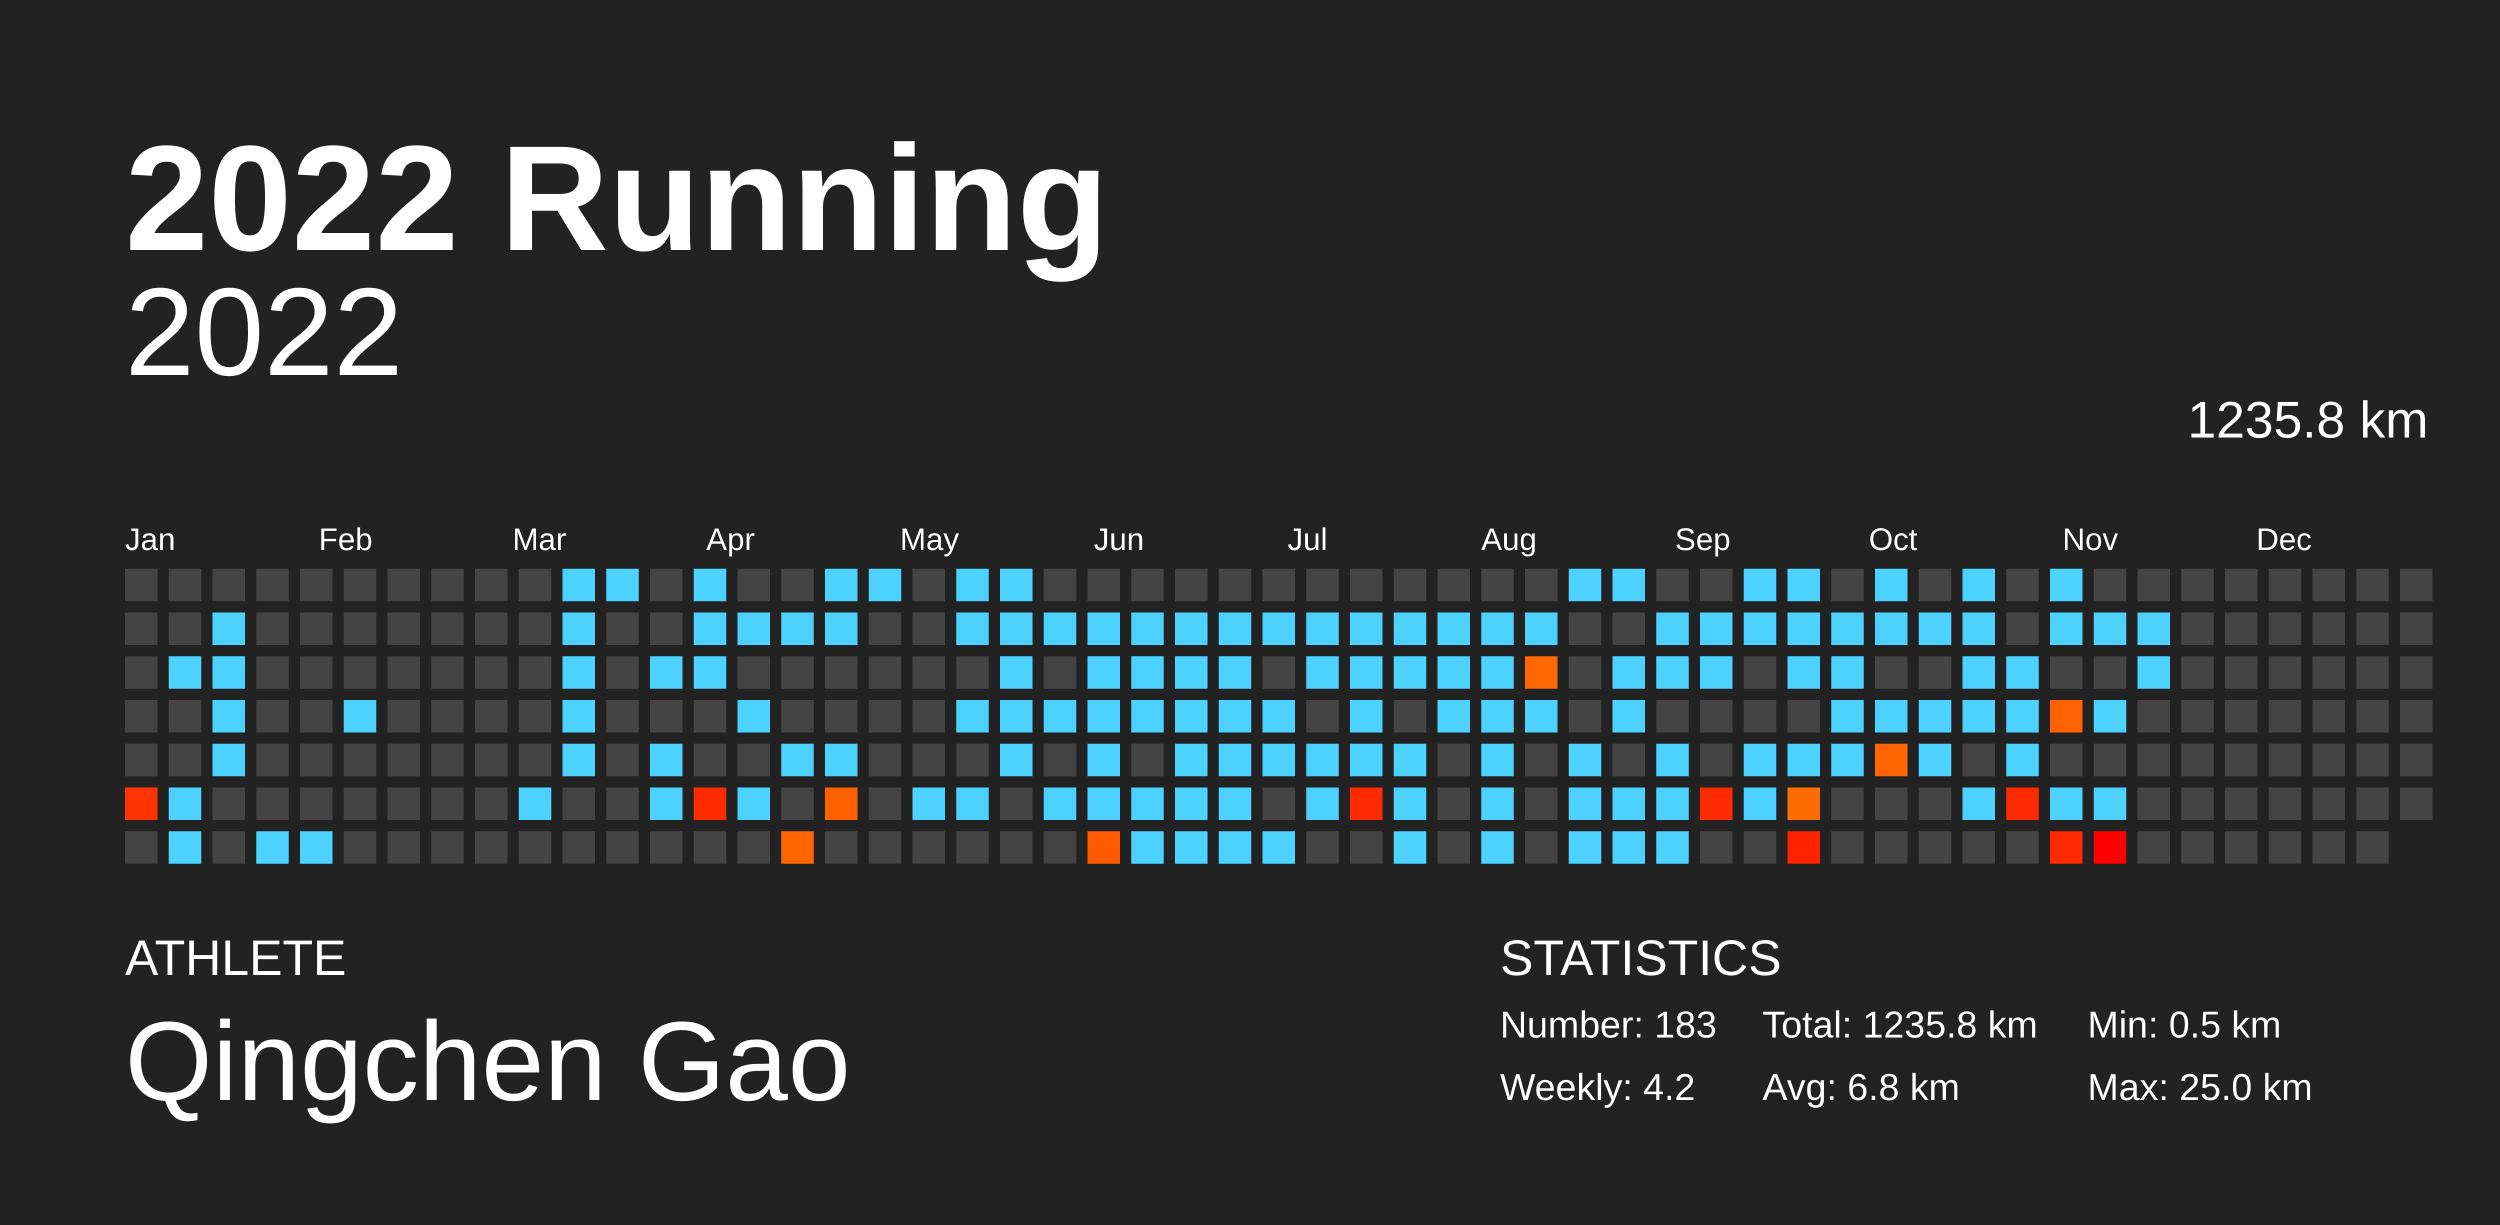
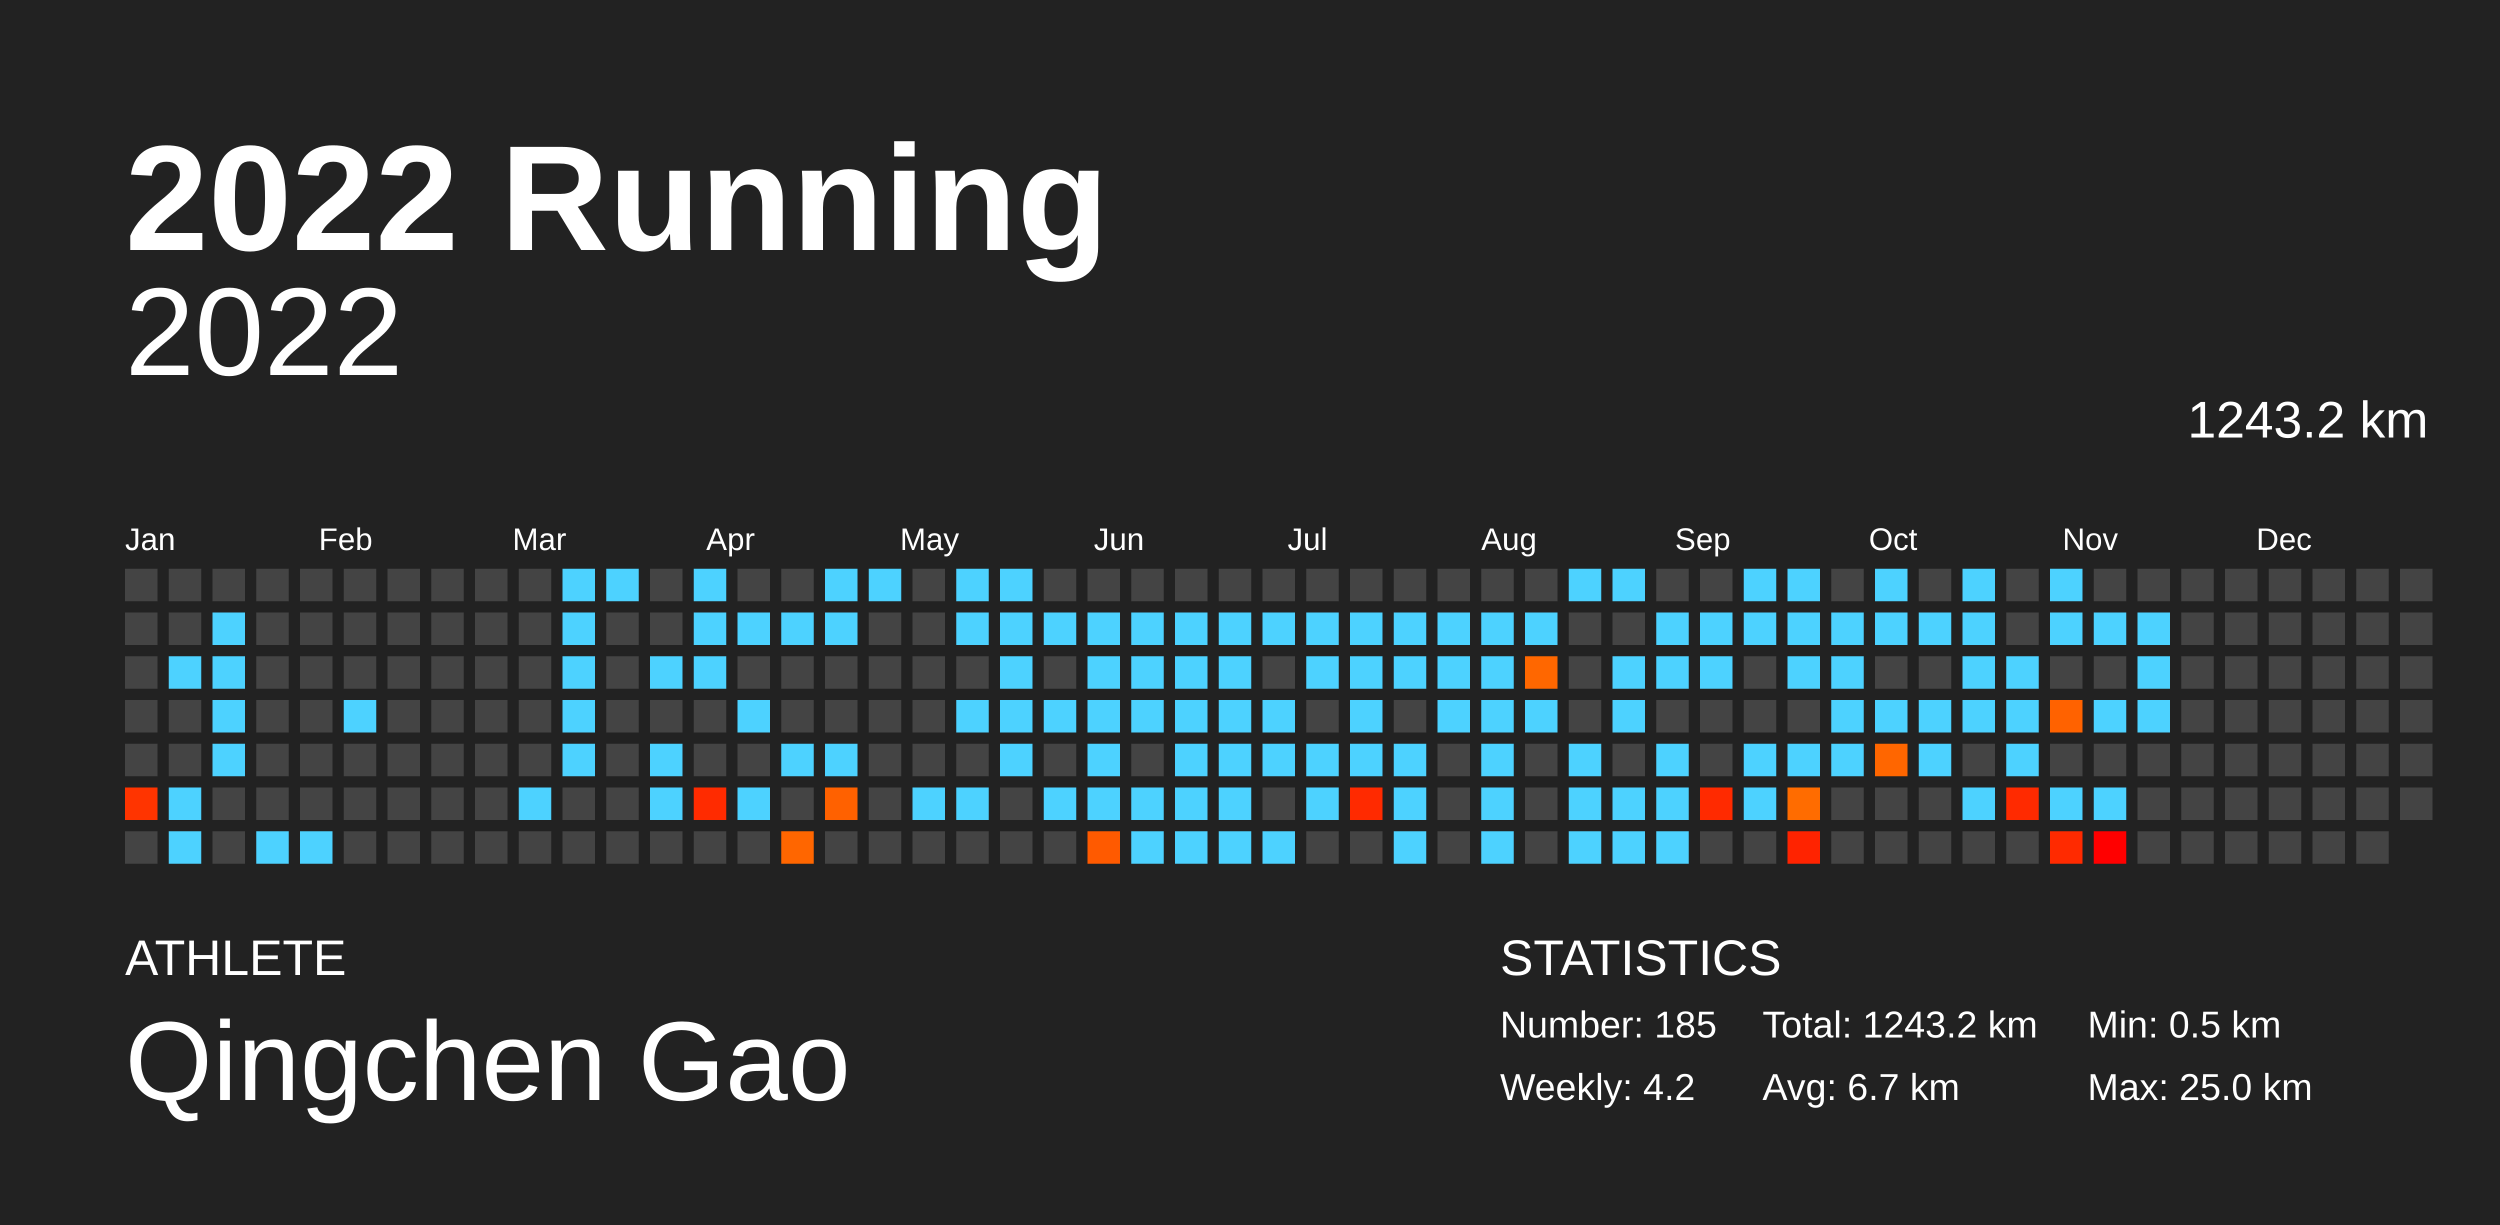
<svg xmlns="http://www.w3.org/2000/svg" baseProfile="full" height="98mm" version="1.1" viewBox="0,0,200,98" width="200mm">
  <defs />
  <rect fill="#222222" height="98" width="200" x="0" y="0" />
  <text fill="#FFFFFF" style="font-size:12px; font-family:Arial; font-weight:bold;" x="10" y="20">2022 Running</text>
  <text fill="#FFFFFF" style="font-size:4px; font-family:Arial" x="10" y="78">ATHLETE</text>
  <text fill="#FFFFFF" style="font-size:9px; font-family:Arial" x="10" y="88">Qingchen Gao</text>
  <text fill="#FFFFFF" style="font-size:4px; font-family:Arial" x="120" y="78">STATISTICS</text>
-   <text fill="#FFFFFF" style="font-size:3px; font-family:Arial" x="120" y="83">Number: 183</text>
+   <text fill="#FFFFFF" style="font-size:3px; font-family:Arial" x="120" y="83">Number: 185</text>
  <text fill="#FFFFFF" style="font-size:3px; font-family:Arial" x="120" y="88">Weekly: 4.2</text>
-   <text fill="#FFFFFF" style="font-size:3px; font-family:Arial" x="141" y="83">Total: 1235.8 km</text>
-   <text fill="#FFFFFF" style="font-size:3px; font-family:Arial" x="141" y="88">Avg: 6.8 km</text>
+   <text fill="#FFFFFF" style="font-size:3px; font-family:Arial" x="141" y="83">Total: 1243.2 km</text>
+   <text fill="#FFFFFF" style="font-size:3px; font-family:Arial" x="141" y="88">Avg: 6.7 km</text>
  <text fill="#FFFFFF" style="font-size:3px; font-family:Arial" x="167" y="83">Min: 0.5 km</text>
  <text fill="#FFFFFF" style="font-size:3px; font-family:Arial" x="167" y="88">Max: 25.0 km</text>
  <text alignment-baseline="hanging" fill="#FFFFFF" style="font-size:10.0px; font-family:Arial;" x="10" y="30">2022</text>
-   <text alignment-baseline="hanging" fill="#FFFFFF" style="font-size:4.125px; font-family:Arial;" x="175" y="35">1235.8 km</text>
+   <text alignment-baseline="hanging" fill="#FFFFFF" style="font-size:4.125px; font-family:Arial;" x="175" y="35">1243.2 km</text>
  <text fill="#FFFFFF" style="font-size:2.5px; font-family:Arial" x="10.0" y="44">Jan</text>
  <text fill="#FFFFFF" style="font-size:2.5px; font-family:Arial" x="25.5" y="44">Feb</text>
  <text fill="#FFFFFF" style="font-size:2.5px; font-family:Arial" x="41.0" y="44">Mar</text>
  <text fill="#FFFFFF" style="font-size:2.5px; font-family:Arial" x="56.5" y="44">Apr</text>
  <text fill="#FFFFFF" style="font-size:2.5px; font-family:Arial" x="72.0" y="44">May</text>
  <text fill="#FFFFFF" style="font-size:2.5px; font-family:Arial" x="87.5" y="44">Jun</text>
  <text fill="#FFFFFF" style="font-size:2.5px; font-family:Arial" x="103.0" y="44">Jul</text>
  <text fill="#FFFFFF" style="font-size:2.5px; font-family:Arial" x="118.5" y="44">Aug</text>
  <text fill="#FFFFFF" style="font-size:2.5px; font-family:Arial" x="134.0" y="44">Sep</text>
  <text fill="#FFFFFF" style="font-size:2.5px; font-family:Arial" x="149.5" y="44">Oct</text>
  <text fill="#FFFFFF" style="font-size:2.5px; font-family:Arial" x="165.0" y="44">Nov</text>
  <text fill="#FFFFFF" style="font-size:2.5px; font-family:Arial" x="180.5" y="44">Dec</text>
  <rect fill="#444444" height="2.6" width="2.6" x="10.0" y="45.5" />
  <rect fill="#444444" height="2.6" width="2.6" x="10.0" y="49.0" />
  <rect fill="#444444" height="2.6" width="2.6" x="10.0" y="52.5" />
  <rect fill="#444444" height="2.6" width="2.6" x="10.0" y="56.0" />
  <rect fill="#444444" height="2.6" width="2.6" x="10.0" y="59.5" />
  <rect fill="#ff3400" height="2.6" width="2.6" x="10.0" y="63.0" />
  <rect fill="#444444" height="2.6" width="2.6" x="10.0" y="66.5" />
  <rect fill="#444444" height="2.6" width="2.6" x="13.5" y="45.5" />
  <rect fill="#444444" height="2.6" width="2.6" x="13.5" y="49.0" />
  <rect fill="#4dd2ff" height="2.6" width="2.6" x="13.5" y="52.5" />
  <rect fill="#444444" height="2.6" width="2.6" x="13.5" y="56.0" />
  <rect fill="#444444" height="2.6" width="2.6" x="13.5" y="59.5" />
  <rect fill="#4dd2ff" height="2.6" width="2.6" x="13.5" y="63.0" />
  <rect fill="#4dd2ff" height="2.6" width="2.6" x="13.5" y="66.5" />
  <rect fill="#444444" height="2.6" width="2.6" x="17.0" y="45.5" />
  <rect fill="#4dd2ff" height="2.6" width="2.6" x="17.0" y="49.0" />
  <rect fill="#4dd2ff" height="2.6" width="2.6" x="17.0" y="52.5" />
  <rect fill="#4dd2ff" height="2.6" width="2.6" x="17.0" y="56.0" />
  <rect fill="#4dd2ff" height="2.6" width="2.6" x="17.0" y="59.5" />
  <rect fill="#444444" height="2.6" width="2.6" x="17.0" y="63.0" />
  <rect fill="#444444" height="2.6" width="2.6" x="17.0" y="66.5" />
  <rect fill="#444444" height="2.6" width="2.6" x="20.5" y="45.5" />
  <rect fill="#444444" height="2.6" width="2.6" x="20.5" y="49.0" />
  <rect fill="#444444" height="2.6" width="2.6" x="20.5" y="52.5" />
  <rect fill="#444444" height="2.6" width="2.6" x="20.5" y="56.0" />
  <rect fill="#444444" height="2.6" width="2.6" x="20.5" y="59.5" />
  <rect fill="#444444" height="2.6" width="2.6" x="20.5" y="63.0" />
  <rect fill="#4dd2ff" height="2.6" width="2.6" x="20.5" y="66.5" />
  <rect fill="#444444" height="2.6" width="2.6" x="24.0" y="45.5" />
  <rect fill="#444444" height="2.6" width="2.6" x="24.0" y="49.0" />
  <rect fill="#444444" height="2.6" width="2.6" x="24.0" y="52.5" />
  <rect fill="#444444" height="2.6" width="2.6" x="24.0" y="56.0" />
  <rect fill="#444444" height="2.6" width="2.6" x="24.0" y="59.5" />
  <rect fill="#444444" height="2.6" width="2.6" x="24.0" y="63.0" />
  <rect fill="#4dd2ff" height="2.6" width="2.6" x="24.0" y="66.5" />
  <rect fill="#444444" height="2.6" width="2.6" x="27.5" y="45.5" />
  <rect fill="#444444" height="2.6" width="2.6" x="27.5" y="49.0" />
  <rect fill="#444444" height="2.6" width="2.6" x="27.5" y="52.5" />
  <rect fill="#4dd2ff" height="2.6" width="2.6" x="27.5" y="56.0" />
  <rect fill="#444444" height="2.6" width="2.6" x="27.5" y="59.5" />
  <rect fill="#444444" height="2.6" width="2.6" x="27.5" y="63.0" />
  <rect fill="#444444" height="2.6" width="2.6" x="27.5" y="66.5" />
  <rect fill="#444444" height="2.6" width="2.6" x="31.0" y="45.5" />
  <rect fill="#444444" height="2.6" width="2.6" x="31.0" y="49.0" />
  <rect fill="#444444" height="2.6" width="2.6" x="31.0" y="52.5" />
  <rect fill="#444444" height="2.6" width="2.6" x="31.0" y="56.0" />
  <rect fill="#444444" height="2.6" width="2.6" x="31.0" y="59.5" />
  <rect fill="#444444" height="2.6" width="2.6" x="31.0" y="63.0" />
  <rect fill="#444444" height="2.6" width="2.6" x="31.0" y="66.5" />
  <rect fill="#444444" height="2.6" width="2.6" x="34.5" y="45.5" />
  <rect fill="#444444" height="2.6" width="2.6" x="34.5" y="49.0" />
  <rect fill="#444444" height="2.6" width="2.6" x="34.5" y="52.5" />
  <rect fill="#444444" height="2.6" width="2.6" x="34.5" y="56.0" />
  <rect fill="#444444" height="2.6" width="2.6" x="34.5" y="59.5" />
  <rect fill="#444444" height="2.6" width="2.6" x="34.5" y="63.0" />
  <rect fill="#444444" height="2.6" width="2.6" x="34.5" y="66.5" />
  <rect fill="#444444" height="2.6" width="2.6" x="38.0" y="45.5" />
  <rect fill="#444444" height="2.6" width="2.6" x="38.0" y="49.0" />
  <rect fill="#444444" height="2.6" width="2.6" x="38.0" y="52.5" />
  <rect fill="#444444" height="2.6" width="2.6" x="38.0" y="56.0" />
  <rect fill="#444444" height="2.6" width="2.6" x="38.0" y="59.5" />
  <rect fill="#444444" height="2.6" width="2.6" x="38.0" y="63.0" />
  <rect fill="#444444" height="2.6" width="2.6" x="38.0" y="66.5" />
  <rect fill="#444444" height="2.6" width="2.6" x="41.5" y="45.5" />
  <rect fill="#444444" height="2.6" width="2.6" x="41.5" y="49.0" />
  <rect fill="#444444" height="2.6" width="2.6" x="41.5" y="52.5" />
  <rect fill="#444444" height="2.6" width="2.6" x="41.5" y="56.0" />
  <rect fill="#444444" height="2.6" width="2.6" x="41.5" y="59.5" />
  <rect fill="#4dd2ff" height="2.6" width="2.6" x="41.5" y="63.0" />
  <rect fill="#444444" height="2.6" width="2.6" x="41.5" y="66.5" />
  <rect fill="#4dd2ff" height="2.6" width="2.6" x="45.0" y="45.5" />
  <rect fill="#4dd2ff" height="2.6" width="2.6" x="45.0" y="49.0" />
  <rect fill="#4dd2ff" height="2.6" width="2.6" x="45.0" y="52.5" />
  <rect fill="#4dd2ff" height="2.6" width="2.6" x="45.0" y="56.0" />
  <rect fill="#4dd2ff" height="2.6" width="2.6" x="45.0" y="59.5" />
  <rect fill="#444444" height="2.6" width="2.6" x="45.0" y="63.0" />
  <rect fill="#444444" height="2.6" width="2.6" x="45.0" y="66.5" />
  <rect fill="#4dd2ff" height="2.6" width="2.6" x="48.5" y="45.5" />
  <rect fill="#444444" height="2.6" width="2.6" x="48.5" y="49.0" />
  <rect fill="#444444" height="2.6" width="2.6" x="48.5" y="52.5" />
  <rect fill="#444444" height="2.6" width="2.6" x="48.5" y="56.0" />
  <rect fill="#444444" height="2.6" width="2.6" x="48.5" y="59.5" />
  <rect fill="#444444" height="2.6" width="2.6" x="48.5" y="63.0" />
  <rect fill="#444444" height="2.6" width="2.6" x="48.5" y="66.5" />
  <rect fill="#444444" height="2.6" width="2.6" x="52.0" y="45.5" />
  <rect fill="#444444" height="2.6" width="2.6" x="52.0" y="49.0" />
  <rect fill="#4dd2ff" height="2.6" width="2.6" x="52.0" y="52.5" />
  <rect fill="#444444" height="2.6" width="2.6" x="52.0" y="56.0" />
  <rect fill="#4dd2ff" height="2.6" width="2.6" x="52.0" y="59.5" />
  <rect fill="#4dd2ff" height="2.6" width="2.6" x="52.0" y="63.0" />
  <rect fill="#444444" height="2.6" width="2.6" x="52.0" y="66.5" />
  <rect fill="#4dd2ff" height="2.6" width="2.6" x="55.5" y="45.5" />
  <rect fill="#4dd2ff" height="2.6" width="2.6" x="55.5" y="49.0" />
  <rect fill="#4dd2ff" height="2.6" width="2.6" x="55.5" y="52.5" />
  <rect fill="#444444" height="2.6" width="2.6" x="55.5" y="56.0" />
  <rect fill="#444444" height="2.6" width="2.6" x="55.5" y="59.5" />
  <rect fill="#ff2b00" height="2.6" width="2.6" x="55.5" y="63.0" />
  <rect fill="#444444" height="2.6" width="2.6" x="55.5" y="66.5" />
  <rect fill="#444444" height="2.6" width="2.6" x="59.0" y="45.5" />
  <rect fill="#4dd2ff" height="2.6" width="2.6" x="59.0" y="49.0" />
  <rect fill="#444444" height="2.6" width="2.6" x="59.0" y="52.5" />
  <rect fill="#4dd2ff" height="2.6" width="2.6" x="59.0" y="56.0" />
  <rect fill="#444444" height="2.6" width="2.6" x="59.0" y="59.5" />
  <rect fill="#4dd2ff" height="2.6" width="2.6" x="59.0" y="63.0" />
  <rect fill="#444444" height="2.6" width="2.6" x="59.0" y="66.5" />
  <rect fill="#444444" height="2.6" width="2.6" x="62.5" y="45.5" />
  <rect fill="#4dd2ff" height="2.6" width="2.6" x="62.5" y="49.0" />
  <rect fill="#444444" height="2.6" width="2.6" x="62.5" y="52.5" />
  <rect fill="#444444" height="2.6" width="2.6" x="62.5" y="56.0" />
  <rect fill="#4dd2ff" height="2.6" width="2.6" x="62.5" y="59.5" />
  <rect fill="#444444" height="2.6" width="2.6" x="62.5" y="63.0" />
  <rect fill="#ff6600" height="2.6" width="2.6" x="62.5" y="66.5" />
  <rect fill="#4dd2ff" height="2.6" width="2.6" x="66.0" y="45.5" />
  <rect fill="#4dd2ff" height="2.6" width="2.6" x="66.0" y="49.0" />
  <rect fill="#444444" height="2.6" width="2.6" x="66.0" y="52.5" />
  <rect fill="#444444" height="2.6" width="2.6" x="66.0" y="56.0" />
  <rect fill="#4dd2ff" height="2.6" width="2.6" x="66.0" y="59.5" />
  <rect fill="#ff6100" height="2.6" width="2.6" x="66.0" y="63.0" />
  <rect fill="#444444" height="2.6" width="2.6" x="66.0" y="66.5" />
  <rect fill="#4dd2ff" height="2.6" width="2.6" x="69.5" y="45.5" />
  <rect fill="#444444" height="2.6" width="2.6" x="69.5" y="49.0" />
  <rect fill="#444444" height="2.6" width="2.6" x="69.5" y="52.5" />
  <rect fill="#444444" height="2.6" width="2.6" x="69.5" y="56.0" />
  <rect fill="#444444" height="2.6" width="2.6" x="69.5" y="59.5" />
  <rect fill="#444444" height="2.6" width="2.6" x="69.5" y="63.0" />
  <rect fill="#444444" height="2.6" width="2.6" x="69.5" y="66.5" />
  <rect fill="#444444" height="2.6" width="2.6" x="73.0" y="45.5" />
  <rect fill="#444444" height="2.6" width="2.6" x="73.0" y="49.0" />
  <rect fill="#444444" height="2.6" width="2.6" x="73.0" y="52.5" />
  <rect fill="#444444" height="2.6" width="2.6" x="73.0" y="56.0" />
  <rect fill="#444444" height="2.6" width="2.6" x="73.0" y="59.5" />
  <rect fill="#4dd2ff" height="2.6" width="2.6" x="73.0" y="63.0" />
  <rect fill="#444444" height="2.6" width="2.6" x="73.0" y="66.5" />
  <rect fill="#4dd2ff" height="2.6" width="2.6" x="76.5" y="45.5" />
  <rect fill="#4dd2ff" height="2.6" width="2.6" x="76.5" y="49.0" />
  <rect fill="#444444" height="2.6" width="2.6" x="76.5" y="52.5" />
  <rect fill="#4dd2ff" height="2.6" width="2.6" x="76.5" y="56.0" />
  <rect fill="#444444" height="2.6" width="2.6" x="76.5" y="59.5" />
  <rect fill="#4dd2ff" height="2.6" width="2.6" x="76.5" y="63.0" />
  <rect fill="#444444" height="2.6" width="2.6" x="76.5" y="66.5" />
  <rect fill="#4dd2ff" height="2.6" width="2.6" x="80.0" y="45.5" />
  <rect fill="#4dd2ff" height="2.6" width="2.6" x="80.0" y="49.0" />
  <rect fill="#4dd2ff" height="2.6" width="2.6" x="80.0" y="52.5" />
  <rect fill="#4dd2ff" height="2.6" width="2.6" x="80.0" y="56.0" />
  <rect fill="#4dd2ff" height="2.6" width="2.6" x="80.0" y="59.5" />
  <rect fill="#444444" height="2.6" width="2.6" x="80.0" y="63.0" />
  <rect fill="#444444" height="2.6" width="2.6" x="80.0" y="66.5" />
  <rect fill="#444444" height="2.6" width="2.6" x="83.5" y="45.5" />
  <rect fill="#4dd2ff" height="2.6" width="2.6" x="83.5" y="49.0" />
  <rect fill="#444444" height="2.6" width="2.6" x="83.5" y="52.5" />
  <rect fill="#4dd2ff" height="2.6" width="2.6" x="83.5" y="56.0" />
  <rect fill="#444444" height="2.6" width="2.6" x="83.5" y="59.5" />
  <rect fill="#4dd2ff" height="2.6" width="2.6" x="83.5" y="63.0" />
  <rect fill="#444444" height="2.6" width="2.6" x="83.5" y="66.5" />
  <rect fill="#444444" height="2.6" width="2.6" x="87.0" y="45.5" />
  <rect fill="#4dd2ff" height="2.6" width="2.6" x="87.0" y="49.0" />
  <rect fill="#4dd2ff" height="2.6" width="2.6" x="87.0" y="52.5" />
  <rect fill="#4dd2ff" height="2.6" width="2.6" x="87.0" y="56.0" />
  <rect fill="#4dd2ff" height="2.6" width="2.6" x="87.0" y="59.5" />
  <rect fill="#4dd2ff" height="2.6" width="2.6" x="87.0" y="63.0" />
  <rect fill="#ff5a00" height="2.6" width="2.6" x="87.0" y="66.5" />
  <rect fill="#444444" height="2.6" width="2.6" x="90.5" y="45.5" />
  <rect fill="#4dd2ff" height="2.6" width="2.6" x="90.5" y="49.0" />
  <rect fill="#4dd2ff" height="2.6" width="2.6" x="90.5" y="52.5" />
  <rect fill="#4dd2ff" height="2.6" width="2.6" x="90.5" y="56.0" />
  <rect fill="#444444" height="2.6" width="2.6" x="90.5" y="59.5" />
  <rect fill="#4dd2ff" height="2.6" width="2.6" x="90.5" y="63.0" />
  <rect fill="#4dd2ff" height="2.6" width="2.6" x="90.5" y="66.5" />
  <rect fill="#444444" height="2.6" width="2.6" x="94.0" y="45.5" />
  <rect fill="#4dd2ff" height="2.6" width="2.6" x="94.0" y="49.0" />
  <rect fill="#4dd2ff" height="2.6" width="2.6" x="94.0" y="52.5" />
  <rect fill="#4dd2ff" height="2.6" width="2.6" x="94.0" y="56.0" />
  <rect fill="#4dd2ff" height="2.6" width="2.6" x="94.0" y="59.5" />
  <rect fill="#4dd2ff" height="2.6" width="2.6" x="94.0" y="63.0" />
  <rect fill="#4dd2ff" height="2.6" width="2.6" x="94.0" y="66.5" />
  <rect fill="#444444" height="2.6" width="2.6" x="97.5" y="45.5" />
  <rect fill="#4dd2ff" height="2.6" width="2.6" x="97.5" y="49.0" />
  <rect fill="#4dd2ff" height="2.6" width="2.6" x="97.5" y="52.5" />
  <rect fill="#4dd2ff" height="2.6" width="2.6" x="97.5" y="56.0" />
  <rect fill="#4dd2ff" height="2.6" width="2.6" x="97.5" y="59.5" />
  <rect fill="#4dd2ff" height="2.6" width="2.6" x="97.5" y="63.0" />
  <rect fill="#4dd2ff" height="2.6" width="2.6" x="97.5" y="66.5" />
  <rect fill="#444444" height="2.6" width="2.6" x="101.0" y="45.5" />
  <rect fill="#4dd2ff" height="2.6" width="2.6" x="101.0" y="49.0" />
  <rect fill="#444444" height="2.6" width="2.6" x="101.0" y="52.5" />
  <rect fill="#4dd2ff" height="2.6" width="2.6" x="101.0" y="56.0" />
  <rect fill="#4dd2ff" height="2.6" width="2.6" x="101.0" y="59.5" />
  <rect fill="#444444" height="2.6" width="2.6" x="101.0" y="63.0" />
  <rect fill="#4dd2ff" height="2.6" width="2.6" x="101.0" y="66.5" />
  <rect fill="#444444" height="2.6" width="2.6" x="104.5" y="45.5" />
  <rect fill="#4dd2ff" height="2.6" width="2.6" x="104.5" y="49.0" />
  <rect fill="#4dd2ff" height="2.6" width="2.6" x="104.5" y="52.5" />
  <rect fill="#444444" height="2.6" width="2.6" x="104.5" y="56.0" />
  <rect fill="#4dd2ff" height="2.6" width="2.6" x="104.5" y="59.5" />
  <rect fill="#4dd2ff" height="2.6" width="2.6" x="104.5" y="63.0" />
  <rect fill="#444444" height="2.6" width="2.6" x="104.5" y="66.5" />
  <rect fill="#444444" height="2.6" width="2.6" x="108.0" y="45.5" />
  <rect fill="#4dd2ff" height="2.6" width="2.6" x="108.0" y="49.0" />
  <rect fill="#4dd2ff" height="2.6" width="2.6" x="108.0" y="52.5" />
  <rect fill="#4dd2ff" height="2.6" width="2.6" x="108.0" y="56.0" />
  <rect fill="#4dd2ff" height="2.6" width="2.6" x="108.0" y="59.5" />
  <rect fill="#ff2a00" height="2.6" width="2.6" x="108.0" y="63.0" />
  <rect fill="#444444" height="2.6" width="2.6" x="108.0" y="66.5" />
  <rect fill="#444444" height="2.6" width="2.6" x="111.5" y="45.5" />
  <rect fill="#4dd2ff" height="2.6" width="2.6" x="111.5" y="49.0" />
  <rect fill="#4dd2ff" height="2.6" width="2.6" x="111.5" y="52.5" />
  <rect fill="#444444" height="2.6" width="2.6" x="111.5" y="56.0" />
  <rect fill="#4dd2ff" height="2.6" width="2.6" x="111.5" y="59.5" />
  <rect fill="#4dd2ff" height="2.6" width="2.6" x="111.5" y="63.0" />
  <rect fill="#4dd2ff" height="2.6" width="2.6" x="111.5" y="66.5" />
  <rect fill="#444444" height="2.6" width="2.6" x="115.0" y="45.5" />
  <rect fill="#4dd2ff" height="2.6" width="2.6" x="115.0" y="49.0" />
  <rect fill="#4dd2ff" height="2.6" width="2.6" x="115.0" y="52.5" />
  <rect fill="#4dd2ff" height="2.6" width="2.6" x="115.0" y="56.0" />
  <rect fill="#444444" height="2.6" width="2.6" x="115.0" y="59.5" />
  <rect fill="#444444" height="2.6" width="2.6" x="115.0" y="63.0" />
  <rect fill="#444444" height="2.6" width="2.6" x="115.0" y="66.5" />
  <rect fill="#444444" height="2.6" width="2.6" x="118.5" y="45.5" />
  <rect fill="#4dd2ff" height="2.6" width="2.6" x="118.5" y="49.0" />
  <rect fill="#4dd2ff" height="2.6" width="2.6" x="118.5" y="52.5" />
  <rect fill="#4dd2ff" height="2.6" width="2.6" x="118.5" y="56.0" />
  <rect fill="#4dd2ff" height="2.6" width="2.6" x="118.5" y="59.5" />
  <rect fill="#4dd2ff" height="2.6" width="2.6" x="118.5" y="63.0" />
  <rect fill="#4dd2ff" height="2.6" width="2.6" x="118.5" y="66.5" />
  <rect fill="#444444" height="2.6" width="2.6" x="122.0" y="45.5" />
  <rect fill="#4dd2ff" height="2.6" width="2.6" x="122.0" y="49.0" />
  <rect fill="#ff6700" height="2.6" width="2.6" x="122.0" y="52.5" />
  <rect fill="#4dd2ff" height="2.6" width="2.6" x="122.0" y="56.0" />
  <rect fill="#444444" height="2.6" width="2.6" x="122.0" y="59.5" />
  <rect fill="#444444" height="2.6" width="2.6" x="122.0" y="63.0" />
  <rect fill="#444444" height="2.6" width="2.6" x="122.0" y="66.5" />
  <rect fill="#4dd2ff" height="2.6" width="2.6" x="125.5" y="45.5" />
  <rect fill="#444444" height="2.6" width="2.6" x="125.5" y="49.0" />
  <rect fill="#444444" height="2.6" width="2.6" x="125.5" y="52.5" />
  <rect fill="#444444" height="2.6" width="2.6" x="125.5" y="56.0" />
  <rect fill="#4dd2ff" height="2.6" width="2.6" x="125.5" y="59.5" />
  <rect fill="#4dd2ff" height="2.6" width="2.6" x="125.5" y="63.0" />
  <rect fill="#4dd2ff" height="2.6" width="2.6" x="125.5" y="66.5" />
  <rect fill="#4dd2ff" height="2.6" width="2.6" x="129.0" y="45.5" />
  <rect fill="#444444" height="2.6" width="2.6" x="129.0" y="49.0" />
  <rect fill="#4dd2ff" height="2.6" width="2.6" x="129.0" y="52.5" />
  <rect fill="#4dd2ff" height="2.6" width="2.6" x="129.0" y="56.0" />
  <rect fill="#444444" height="2.6" width="2.6" x="129.0" y="59.5" />
  <rect fill="#4dd2ff" height="2.6" width="2.6" x="129.0" y="63.0" />
  <rect fill="#4dd2ff" height="2.6" width="2.6" x="129.0" y="66.5" />
  <rect fill="#444444" height="2.6" width="2.6" x="132.5" y="45.5" />
  <rect fill="#4dd2ff" height="2.6" width="2.6" x="132.5" y="49.0" />
  <rect fill="#4dd2ff" height="2.6" width="2.6" x="132.5" y="52.5" />
  <rect fill="#444444" height="2.6" width="2.6" x="132.5" y="56.0" />
  <rect fill="#4dd2ff" height="2.6" width="2.6" x="132.5" y="59.5" />
  <rect fill="#4dd2ff" height="2.6" width="2.6" x="132.5" y="63.0" />
  <rect fill="#4dd2ff" height="2.6" width="2.6" x="132.5" y="66.5" />
  <rect fill="#444444" height="2.6" width="2.6" x="136.0" y="45.5" />
  <rect fill="#4dd2ff" height="2.6" width="2.6" x="136.0" y="49.0" />
  <rect fill="#4dd2ff" height="2.6" width="2.6" x="136.0" y="52.5" />
  <rect fill="#444444" height="2.6" width="2.6" x="136.0" y="56.0" />
  <rect fill="#444444" height="2.6" width="2.6" x="136.0" y="59.5" />
  <rect fill="#ff2a00" height="2.6" width="2.6" x="136.0" y="63.0" />
  <rect fill="#444444" height="2.6" width="2.6" x="136.0" y="66.5" />
  <rect fill="#4dd2ff" height="2.6" width="2.6" x="139.5" y="45.5" />
  <rect fill="#4dd2ff" height="2.6" width="2.6" x="139.5" y="49.0" />
  <rect fill="#444444" height="2.6" width="2.6" x="139.5" y="52.5" />
  <rect fill="#444444" height="2.6" width="2.6" x="139.5" y="56.0" />
  <rect fill="#4dd2ff" height="2.6" width="2.6" x="139.5" y="59.5" />
  <rect fill="#4dd2ff" height="2.6" width="2.6" x="139.5" y="63.0" />
  <rect fill="#444444" height="2.6" width="2.6" x="139.5" y="66.5" />
  <rect fill="#4dd2ff" height="2.6" width="2.6" x="143.0" y="45.5" />
  <rect fill="#4dd2ff" height="2.6" width="2.6" x="143.0" y="49.0" />
  <rect fill="#4dd2ff" height="2.6" width="2.6" x="143.0" y="52.5" />
  <rect fill="#444444" height="2.6" width="2.6" x="143.0" y="56.0" />
  <rect fill="#4dd2ff" height="2.6" width="2.6" x="143.0" y="59.5" />
  <rect fill="#ff6c00" height="2.6" width="2.6" x="143.0" y="63.0" />
  <rect fill="#ff2300" height="2.6" width="2.6" x="143.0" y="66.5" />
  <rect fill="#444444" height="2.6" width="2.6" x="146.5" y="45.5" />
  <rect fill="#4dd2ff" height="2.6" width="2.6" x="146.5" y="49.0" />
  <rect fill="#4dd2ff" height="2.6" width="2.6" x="146.5" y="52.5" />
  <rect fill="#4dd2ff" height="2.6" width="2.6" x="146.5" y="56.0" />
  <rect fill="#4dd2ff" height="2.6" width="2.6" x="146.5" y="59.5" />
  <rect fill="#444444" height="2.6" width="2.6" x="146.5" y="63.0" />
  <rect fill="#444444" height="2.6" width="2.6" x="146.5" y="66.5" />
  <rect fill="#4dd2ff" height="2.6" width="2.6" x="150.0" y="45.5" />
  <rect fill="#4dd2ff" height="2.6" width="2.6" x="150.0" y="49.0" />
  <rect fill="#444444" height="2.6" width="2.6" x="150.0" y="52.5" />
  <rect fill="#4dd2ff" height="2.6" width="2.6" x="150.0" y="56.0" />
  <rect fill="#ff6600" height="2.6" width="2.6" x="150.0" y="59.5" />
  <rect fill="#444444" height="2.6" width="2.6" x="150.0" y="63.0" />
  <rect fill="#444444" height="2.6" width="2.6" x="150.0" y="66.5" />
  <rect fill="#444444" height="2.6" width="2.6" x="153.5" y="45.5" />
  <rect fill="#4dd2ff" height="2.6" width="2.6" x="153.5" y="49.0" />
  <rect fill="#444444" height="2.6" width="2.6" x="153.5" y="52.5" />
  <rect fill="#4dd2ff" height="2.6" width="2.6" x="153.5" y="56.0" />
  <rect fill="#4dd2ff" height="2.6" width="2.6" x="153.5" y="59.5" />
  <rect fill="#444444" height="2.6" width="2.6" x="153.5" y="63.0" />
  <rect fill="#444444" height="2.6" width="2.6" x="153.5" y="66.5" />
  <rect fill="#4dd2ff" height="2.6" width="2.6" x="157.0" y="45.5" />
  <rect fill="#4dd2ff" height="2.6" width="2.6" x="157.0" y="49.0" />
  <rect fill="#4dd2ff" height="2.6" width="2.6" x="157.0" y="52.5" />
  <rect fill="#4dd2ff" height="2.6" width="2.6" x="157.0" y="56.0" />
  <rect fill="#444444" height="2.6" width="2.6" x="157.0" y="59.5" />
  <rect fill="#4dd2ff" height="2.6" width="2.6" x="157.0" y="63.0" />
  <rect fill="#444444" height="2.6" width="2.6" x="157.0" y="66.5" />
  <rect fill="#444444" height="2.6" width="2.6" x="160.5" y="45.5" />
  <rect fill="#444444" height="2.6" width="2.6" x="160.5" y="49.0" />
  <rect fill="#4dd2ff" height="2.6" width="2.6" x="160.5" y="52.5" />
  <rect fill="#4dd2ff" height="2.6" width="2.6" x="160.5" y="56.0" />
  <rect fill="#4dd2ff" height="2.6" width="2.6" x="160.5" y="59.5" />
  <rect fill="#ff2a00" height="2.6" width="2.6" x="160.5" y="63.0" />
  <rect fill="#444444" height="2.6" width="2.6" x="160.5" y="66.5" />
  <rect fill="#4dd2ff" height="2.6" width="2.6" x="164.0" y="45.5" />
  <rect fill="#4dd2ff" height="2.6" width="2.6" x="164.0" y="49.0" />
  <rect fill="#444444" height="2.6" width="2.6" x="164.0" y="52.5" />
  <rect fill="#ff6200" height="2.6" width="2.6" x="164.0" y="56.0" />
  <rect fill="#444444" height="2.6" width="2.6" x="164.0" y="59.5" />
  <rect fill="#4dd2ff" height="2.6" width="2.6" x="164.0" y="63.0" />
  <rect fill="#ff2a00" height="2.6" width="2.6" x="164.0" y="66.5" />
  <rect fill="#444444" height="2.6" width="2.6" x="167.5" y="45.5" />
  <rect fill="#4dd2ff" height="2.6" width="2.6" x="167.5" y="49.0" />
  <rect fill="#444444" height="2.6" width="2.6" x="167.5" y="52.5" />
  <rect fill="#4dd2ff" height="2.6" width="2.6" x="167.5" y="56.0" />
  <rect fill="#444444" height="2.6" width="2.6" x="167.5" y="59.5" />
  <rect fill="#4dd2ff" height="2.6" width="2.6" x="167.5" y="63.0" />
  <rect fill="#ff0000" height="2.6" width="2.6" x="167.5" y="66.5" />
  <rect fill="#444444" height="2.6" width="2.6" x="171.0" y="45.5" />
  <rect fill="#4dd2ff" height="2.6" width="2.6" x="171.0" y="49.0" />
  <rect fill="#4dd2ff" height="2.6" width="2.6" x="171.0" y="52.5" />
-   <rect fill="#444444" height="2.6" width="2.6" x="171.0" y="56.0" />
+   <rect fill="#4dd2ff" height="2.6" width="2.6" x="171.0" y="56.0" />
  <rect fill="#444444" height="2.6" width="2.6" x="171.0" y="59.5" />
  <rect fill="#444444" height="2.6" width="2.6" x="171.0" y="63.0" />
  <rect fill="#444444" height="2.6" width="2.6" x="171.0" y="66.5" />
  <rect fill="#444444" height="2.6" width="2.6" x="174.5" y="45.5" />
  <rect fill="#444444" height="2.6" width="2.6" x="174.5" y="49.0" />
  <rect fill="#444444" height="2.6" width="2.6" x="174.5" y="52.5" />
  <rect fill="#444444" height="2.6" width="2.6" x="174.5" y="56.0" />
  <rect fill="#444444" height="2.6" width="2.6" x="174.5" y="59.5" />
  <rect fill="#444444" height="2.6" width="2.6" x="174.5" y="63.0" />
  <rect fill="#444444" height="2.6" width="2.6" x="174.5" y="66.5" />
  <rect fill="#444444" height="2.6" width="2.6" x="178.0" y="45.5" />
  <rect fill="#444444" height="2.6" width="2.6" x="178.0" y="49.0" />
  <rect fill="#444444" height="2.6" width="2.6" x="178.0" y="52.5" />
  <rect fill="#444444" height="2.6" width="2.6" x="178.0" y="56.0" />
  <rect fill="#444444" height="2.6" width="2.6" x="178.0" y="59.5" />
  <rect fill="#444444" height="2.6" width="2.6" x="178.0" y="63.0" />
  <rect fill="#444444" height="2.6" width="2.6" x="178.0" y="66.5" />
  <rect fill="#444444" height="2.6" width="2.6" x="181.5" y="45.5" />
  <rect fill="#444444" height="2.6" width="2.6" x="181.5" y="49.0" />
  <rect fill="#444444" height="2.6" width="2.6" x="181.5" y="52.5" />
  <rect fill="#444444" height="2.6" width="2.6" x="181.5" y="56.0" />
  <rect fill="#444444" height="2.6" width="2.6" x="181.5" y="59.5" />
  <rect fill="#444444" height="2.6" width="2.6" x="181.5" y="63.0" />
  <rect fill="#444444" height="2.6" width="2.6" x="181.5" y="66.5" />
  <rect fill="#444444" height="2.6" width="2.6" x="185.0" y="45.5" />
  <rect fill="#444444" height="2.6" width="2.6" x="185.0" y="49.0" />
  <rect fill="#444444" height="2.6" width="2.6" x="185.0" y="52.5" />
  <rect fill="#444444" height="2.6" width="2.6" x="185.0" y="56.0" />
  <rect fill="#444444" height="2.6" width="2.6" x="185.0" y="59.5" />
  <rect fill="#444444" height="2.6" width="2.6" x="185.0" y="63.0" />
  <rect fill="#444444" height="2.6" width="2.6" x="185.0" y="66.5" />
  <rect fill="#444444" height="2.6" width="2.6" x="188.5" y="45.5" />
  <rect fill="#444444" height="2.6" width="2.6" x="188.5" y="49.0" />
  <rect fill="#444444" height="2.6" width="2.6" x="188.5" y="52.5" />
  <rect fill="#444444" height="2.6" width="2.6" x="188.5" y="56.0" />
  <rect fill="#444444" height="2.6" width="2.6" x="188.5" y="59.5" />
  <rect fill="#444444" height="2.6" width="2.6" x="188.5" y="63.0" />
  <rect fill="#444444" height="2.6" width="2.6" x="188.5" y="66.5" />
  <rect fill="#444444" height="2.6" width="2.6" x="192.0" y="45.5" />
  <rect fill="#444444" height="2.6" width="2.6" x="192.0" y="49.0" />
  <rect fill="#444444" height="2.6" width="2.6" x="192.0" y="52.5" />
  <rect fill="#444444" height="2.6" width="2.6" x="192.0" y="56.0" />
  <rect fill="#444444" height="2.6" width="2.6" x="192.0" y="59.5" />
  <rect fill="#444444" height="2.6" width="2.6" x="192.0" y="63.0" />
</svg>
